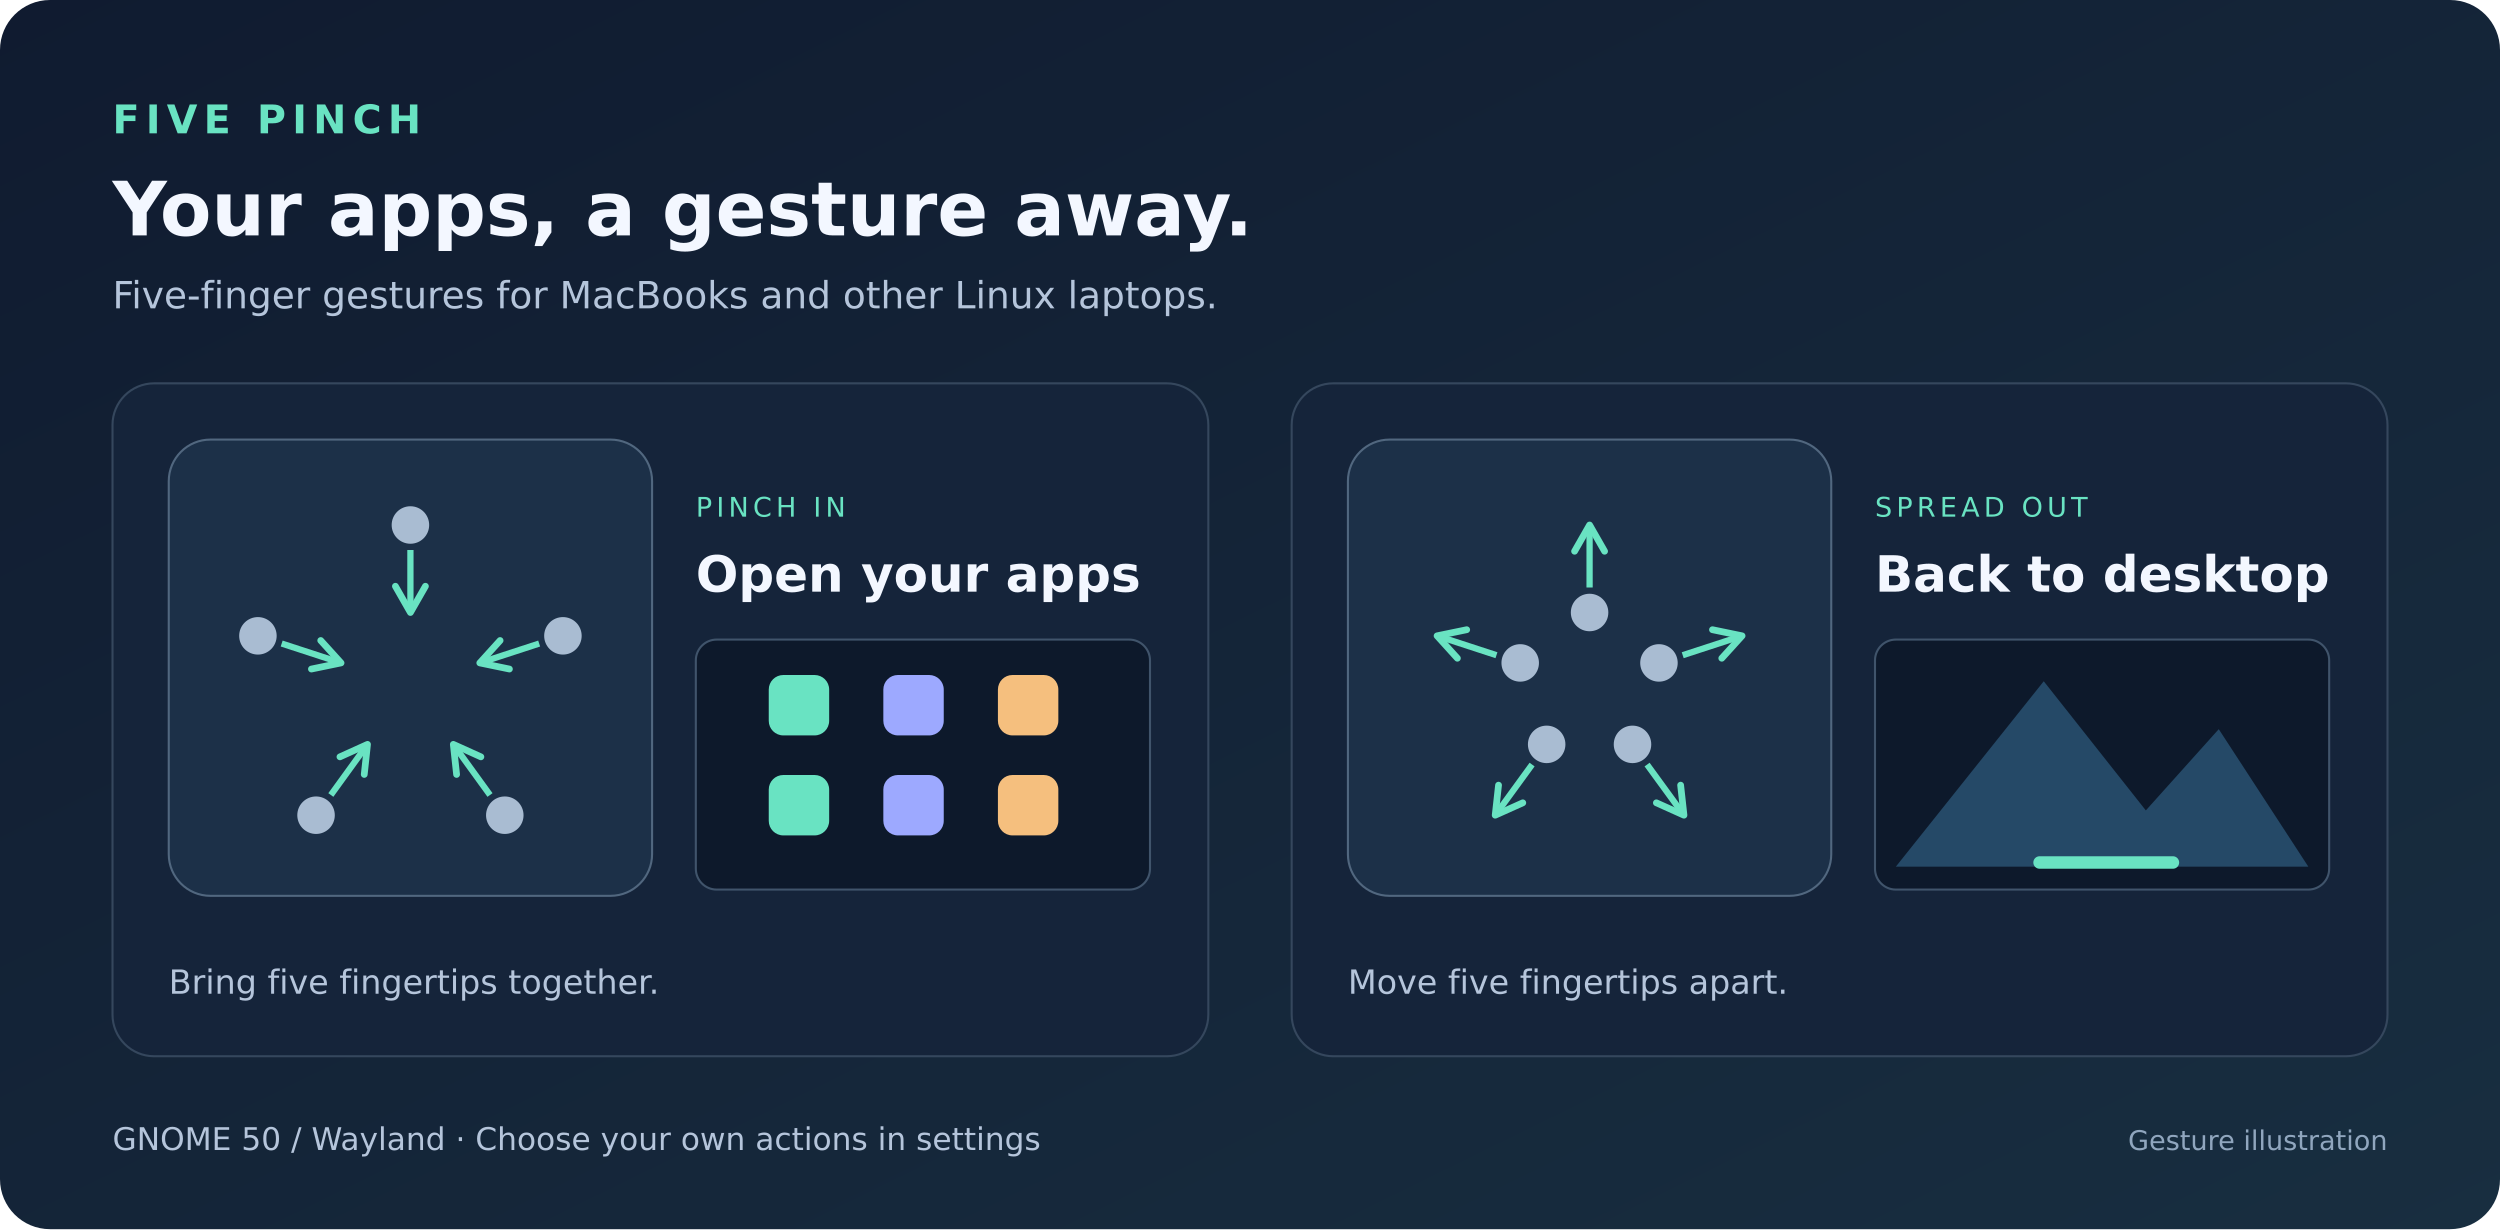
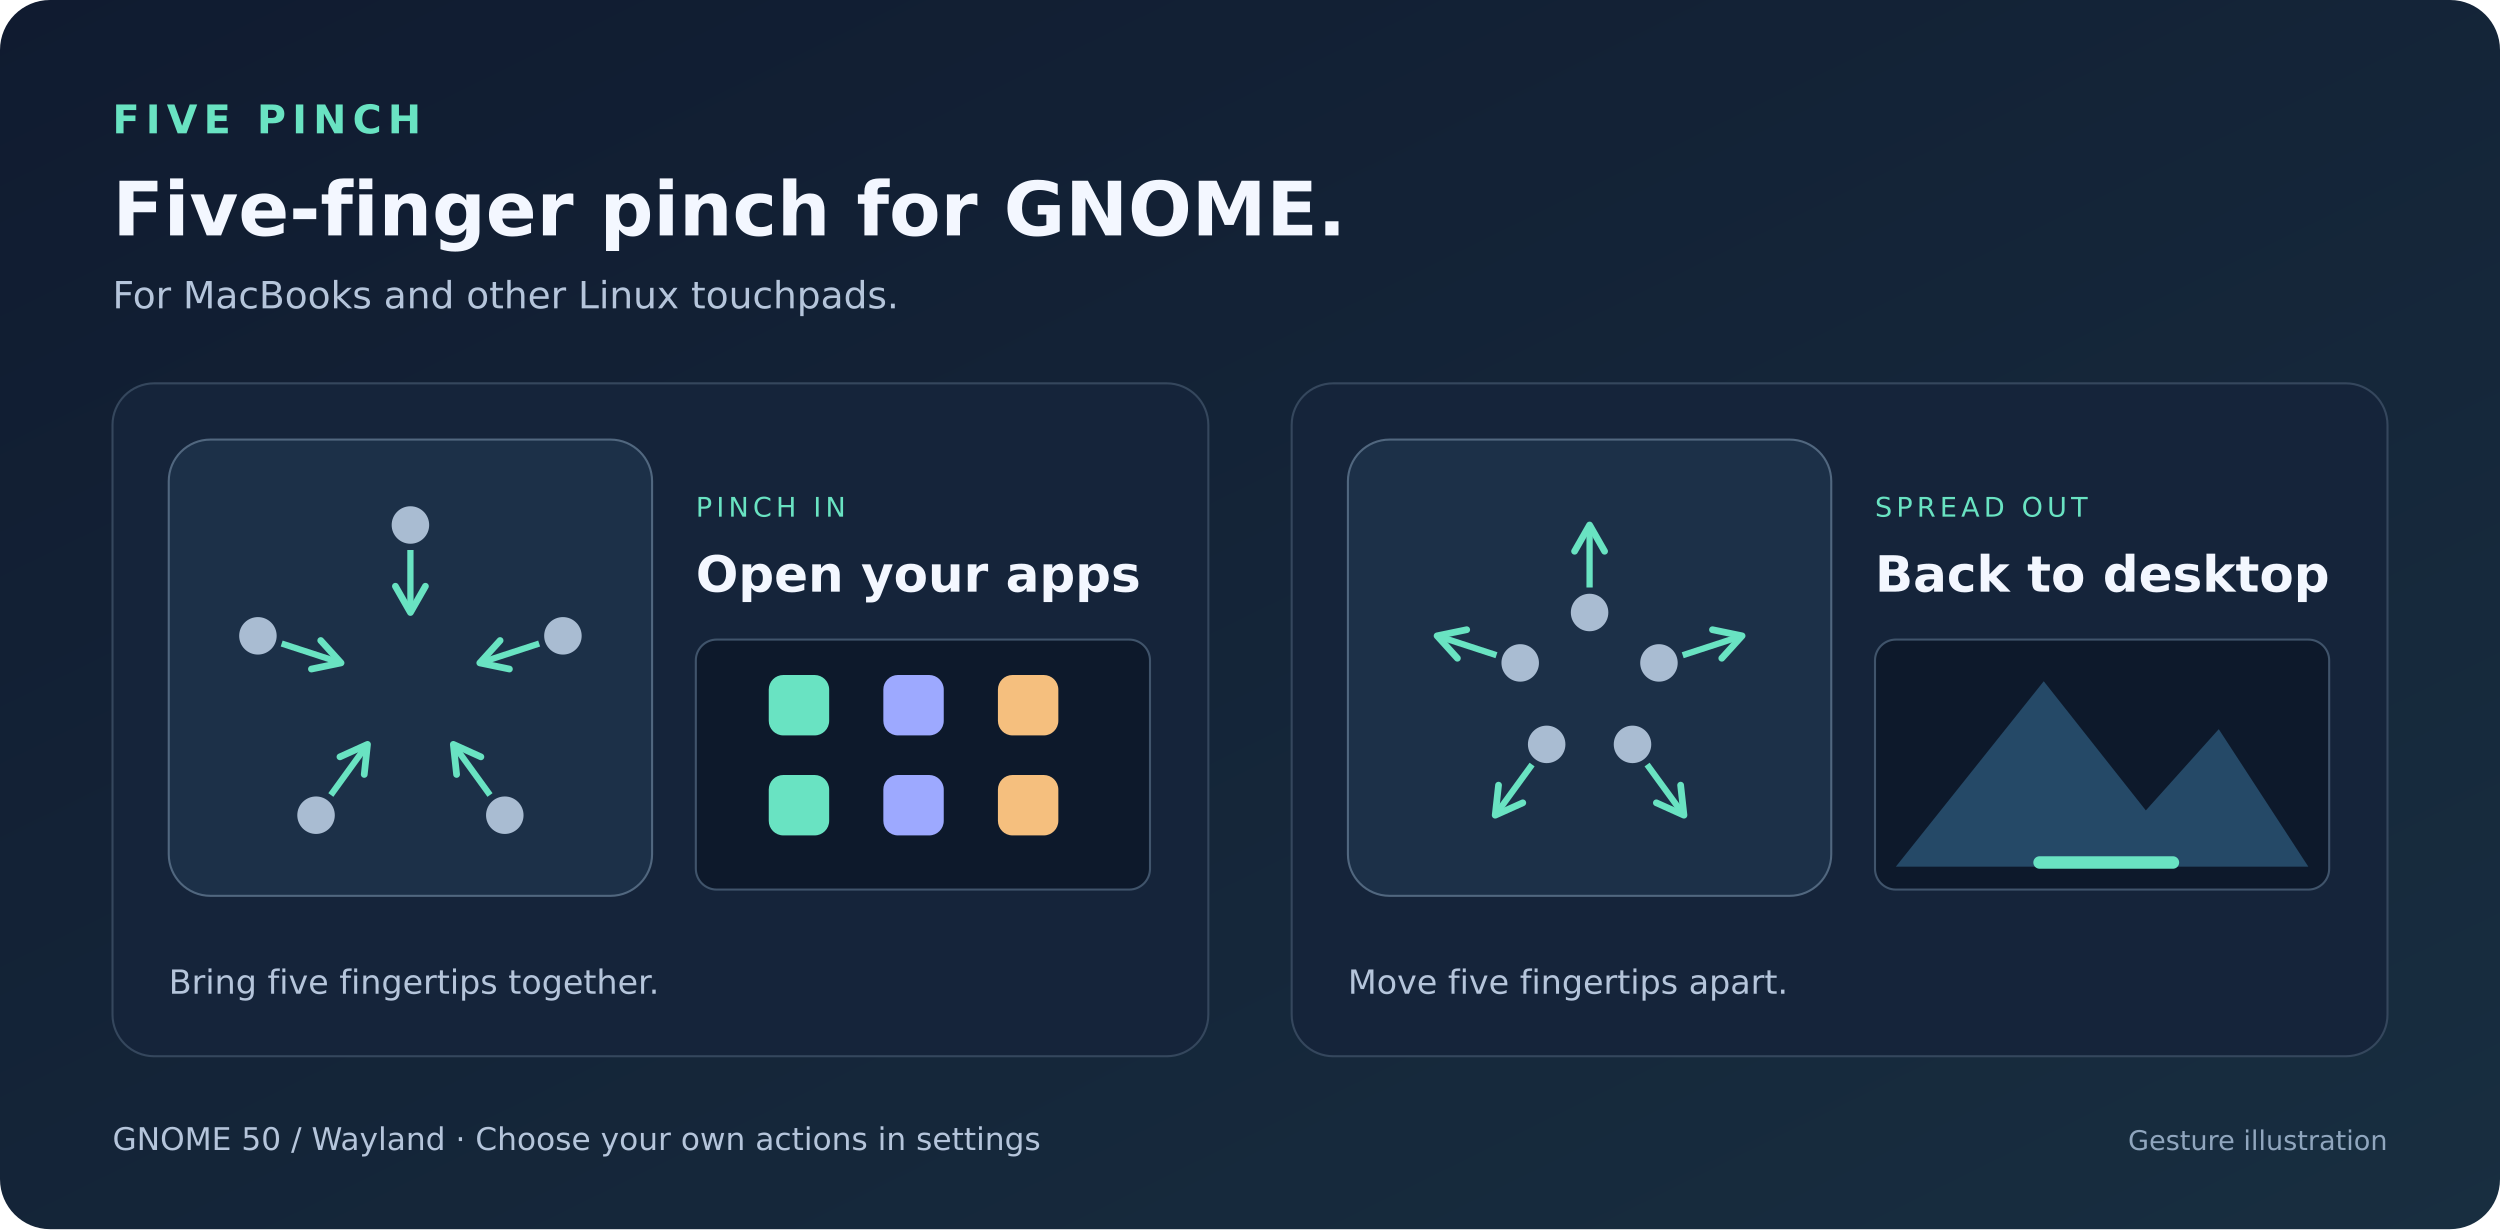
<svg xmlns="http://www.w3.org/2000/svg" width="1200" height="590" viewBox="0 0 1200 590" role="img" aria-labelledby="title desc">
  <defs>
    <linearGradient id="bg" x2="1" y2="1">
      <stop stop-color="#101b30" />
      <stop offset="1" stop-color="#182e40" />
    </linearGradient>
    <marker id="arrow" viewBox="0 0 10 10" refX="8" refY="5" markerWidth="6" markerHeight="6" orient="auto-start-reverse">
      <path d="M 1 1 L 8 5 L 1 9" fill="none" stroke="#69e3c2" stroke-width="1.8" stroke-linecap="round" stroke-linejoin="round" />
    </marker>
  </defs>
  <rect width="1200" height="590" rx="24" fill="url(#bg)" />
  <g font-family="DejaVu Sans, Arial, sans-serif">
    <text x="54" y="64" fill="#69e3c2" font-size="19" font-weight="bold" letter-spacing="3">FIVE PINCH</text>
-     <text x="54" y="113" fill="#f3f7ff" font-size="36" font-weight="bold">Your apps, a gesture away.</text>
-     <text x="54" y="148" fill="#b5c5db" font-size="18">Five-finger gestures for MacBooks and other Linux laptops.</text>
+     <text x="54" y="113" fill="#f3f7ff" font-size="36" font-weight="bold">Five-finger pinch for GNOME.</text>
+     <text x="54" y="148" fill="#b5c5db" font-size="18">For MacBooks and other Linux touchpads.</text>
    <rect x="54" y="184" width="526" height="323" rx="20" fill="#15243a" stroke="#35475d" />
    <rect x="81" y="211" width="232" height="219" rx="20" fill="#1c3048" stroke="#51677f" />
    <circle cx="197.0" cy="252.0" r="9" fill="#a9bcd2" />
    <path d="M 197.0 264.0 L 197.0 294.0" stroke="#69e3c2" stroke-width="3" marker-end="url(#arrow)" />
    <circle cx="270.2" cy="305.2" r="9" fill="#a9bcd2" />
    <path d="M 258.8 308.9 L 230.3 318.2" stroke="#69e3c2" stroke-width="3" marker-end="url(#arrow)" />
    <circle cx="242.3" cy="391.3" r="9" fill="#a9bcd2" />
    <path d="M 235.2 381.6 L 217.6 357.3" stroke="#69e3c2" stroke-width="3" marker-end="url(#arrow)" />
    <circle cx="151.7" cy="391.3" r="9" fill="#a9bcd2" />
    <path d="M 158.8 381.6 L 176.4 357.3" stroke="#69e3c2" stroke-width="3" marker-end="url(#arrow)" />
    <circle cx="123.8" cy="305.2" r="9" fill="#a9bcd2" />
    <path d="M 135.2 308.9 L 163.7 318.2" stroke="#69e3c2" stroke-width="3" marker-end="url(#arrow)" />
    <text x="334" y="248" font-size="13" letter-spacing="2" fill="#69e3c2">PINCH IN</text>
    <text x="334" y="284" fill="#f3f7ff" font-size="24" font-weight="bold">Open your apps</text>
    <rect x="334" y="307" width="218" height="120" rx="10" fill="#0d192b" stroke="#40546b" />
    <rect x="369" y="324" width="29" height="29" rx="7" fill="#69e3c2" />
    <rect x="424" y="324" width="29" height="29" rx="7" fill="#9da9ff" />
    <rect x="479" y="324" width="29" height="29" rx="7" fill="#f5bf7e" />
    <rect x="369" y="372" width="29" height="29" rx="7" fill="#69e3c2" />
    <rect x="424" y="372" width="29" height="29" rx="7" fill="#9da9ff" />
    <rect x="479" y="372" width="29" height="29" rx="7" fill="#f5bf7e" />
    <text x="81" y="477" fill="#b5c5db" font-size="16">Bring five fingertips together.</text>
    <rect x="620" y="184" width="526" height="323" rx="20" fill="#15243a" stroke="#35475d" />
    <rect x="647" y="211" width="232" height="219" rx="20" fill="#1c3048" stroke="#51677f" />
    <circle cx="763.0" cy="294.0" r="9" fill="#a9bcd2" />
    <path d="M 763.0 282.0 L 763.0 252.0" stroke="#69e3c2" stroke-width="3" marker-end="url(#arrow)" />
    <circle cx="796.3" cy="318.2" r="9" fill="#a9bcd2" />
    <path d="M 807.7 314.5 L 836.2 305.2" stroke="#69e3c2" stroke-width="3" marker-end="url(#arrow)" />
    <circle cx="783.6" cy="357.3" r="9" fill="#a9bcd2" />
    <path d="M 790.6 367.0 L 808.3 391.3" stroke="#69e3c2" stroke-width="3" marker-end="url(#arrow)" />
    <circle cx="742.4" cy="357.3" r="9" fill="#a9bcd2" />
    <path d="M 735.4 367.0 L 717.7 391.3" stroke="#69e3c2" stroke-width="3" marker-end="url(#arrow)" />
    <circle cx="729.7" cy="318.2" r="9" fill="#a9bcd2" />
    <path d="M 718.3 314.5 L 689.8 305.2" stroke="#69e3c2" stroke-width="3" marker-end="url(#arrow)" />
    <text x="900" y="248" font-size="13" letter-spacing="2" fill="#69e3c2">SPREAD OUT</text>
    <text x="900" y="284" fill="#f3f7ff" font-size="24" font-weight="bold">Back to desktop</text>
    <rect x="900" y="307" width="218" height="120" rx="10" fill="#0d192b" stroke="#40546b" />
    <path d="M 910 416 L 981 327 L 1030 389 L 1065 350 L 1108 416 Z" fill="#254967" />
    <rect x="976" y="411" width="70" height="6" rx="3" fill="#69e3c2" />
    <text x="647" y="477" fill="#b5c5db" font-size="16">Move five fingertips apart.</text>
    <text x="54" y="552" fill="#b5c5db" font-size="15">GNOME 50 / Wayland  ·  Choose your own actions in settings</text>
    <text x="1146" y="552" text-anchor="end" fill="#90a6be" font-size="13">Gesture illustration</text>
  </g>
</svg>
